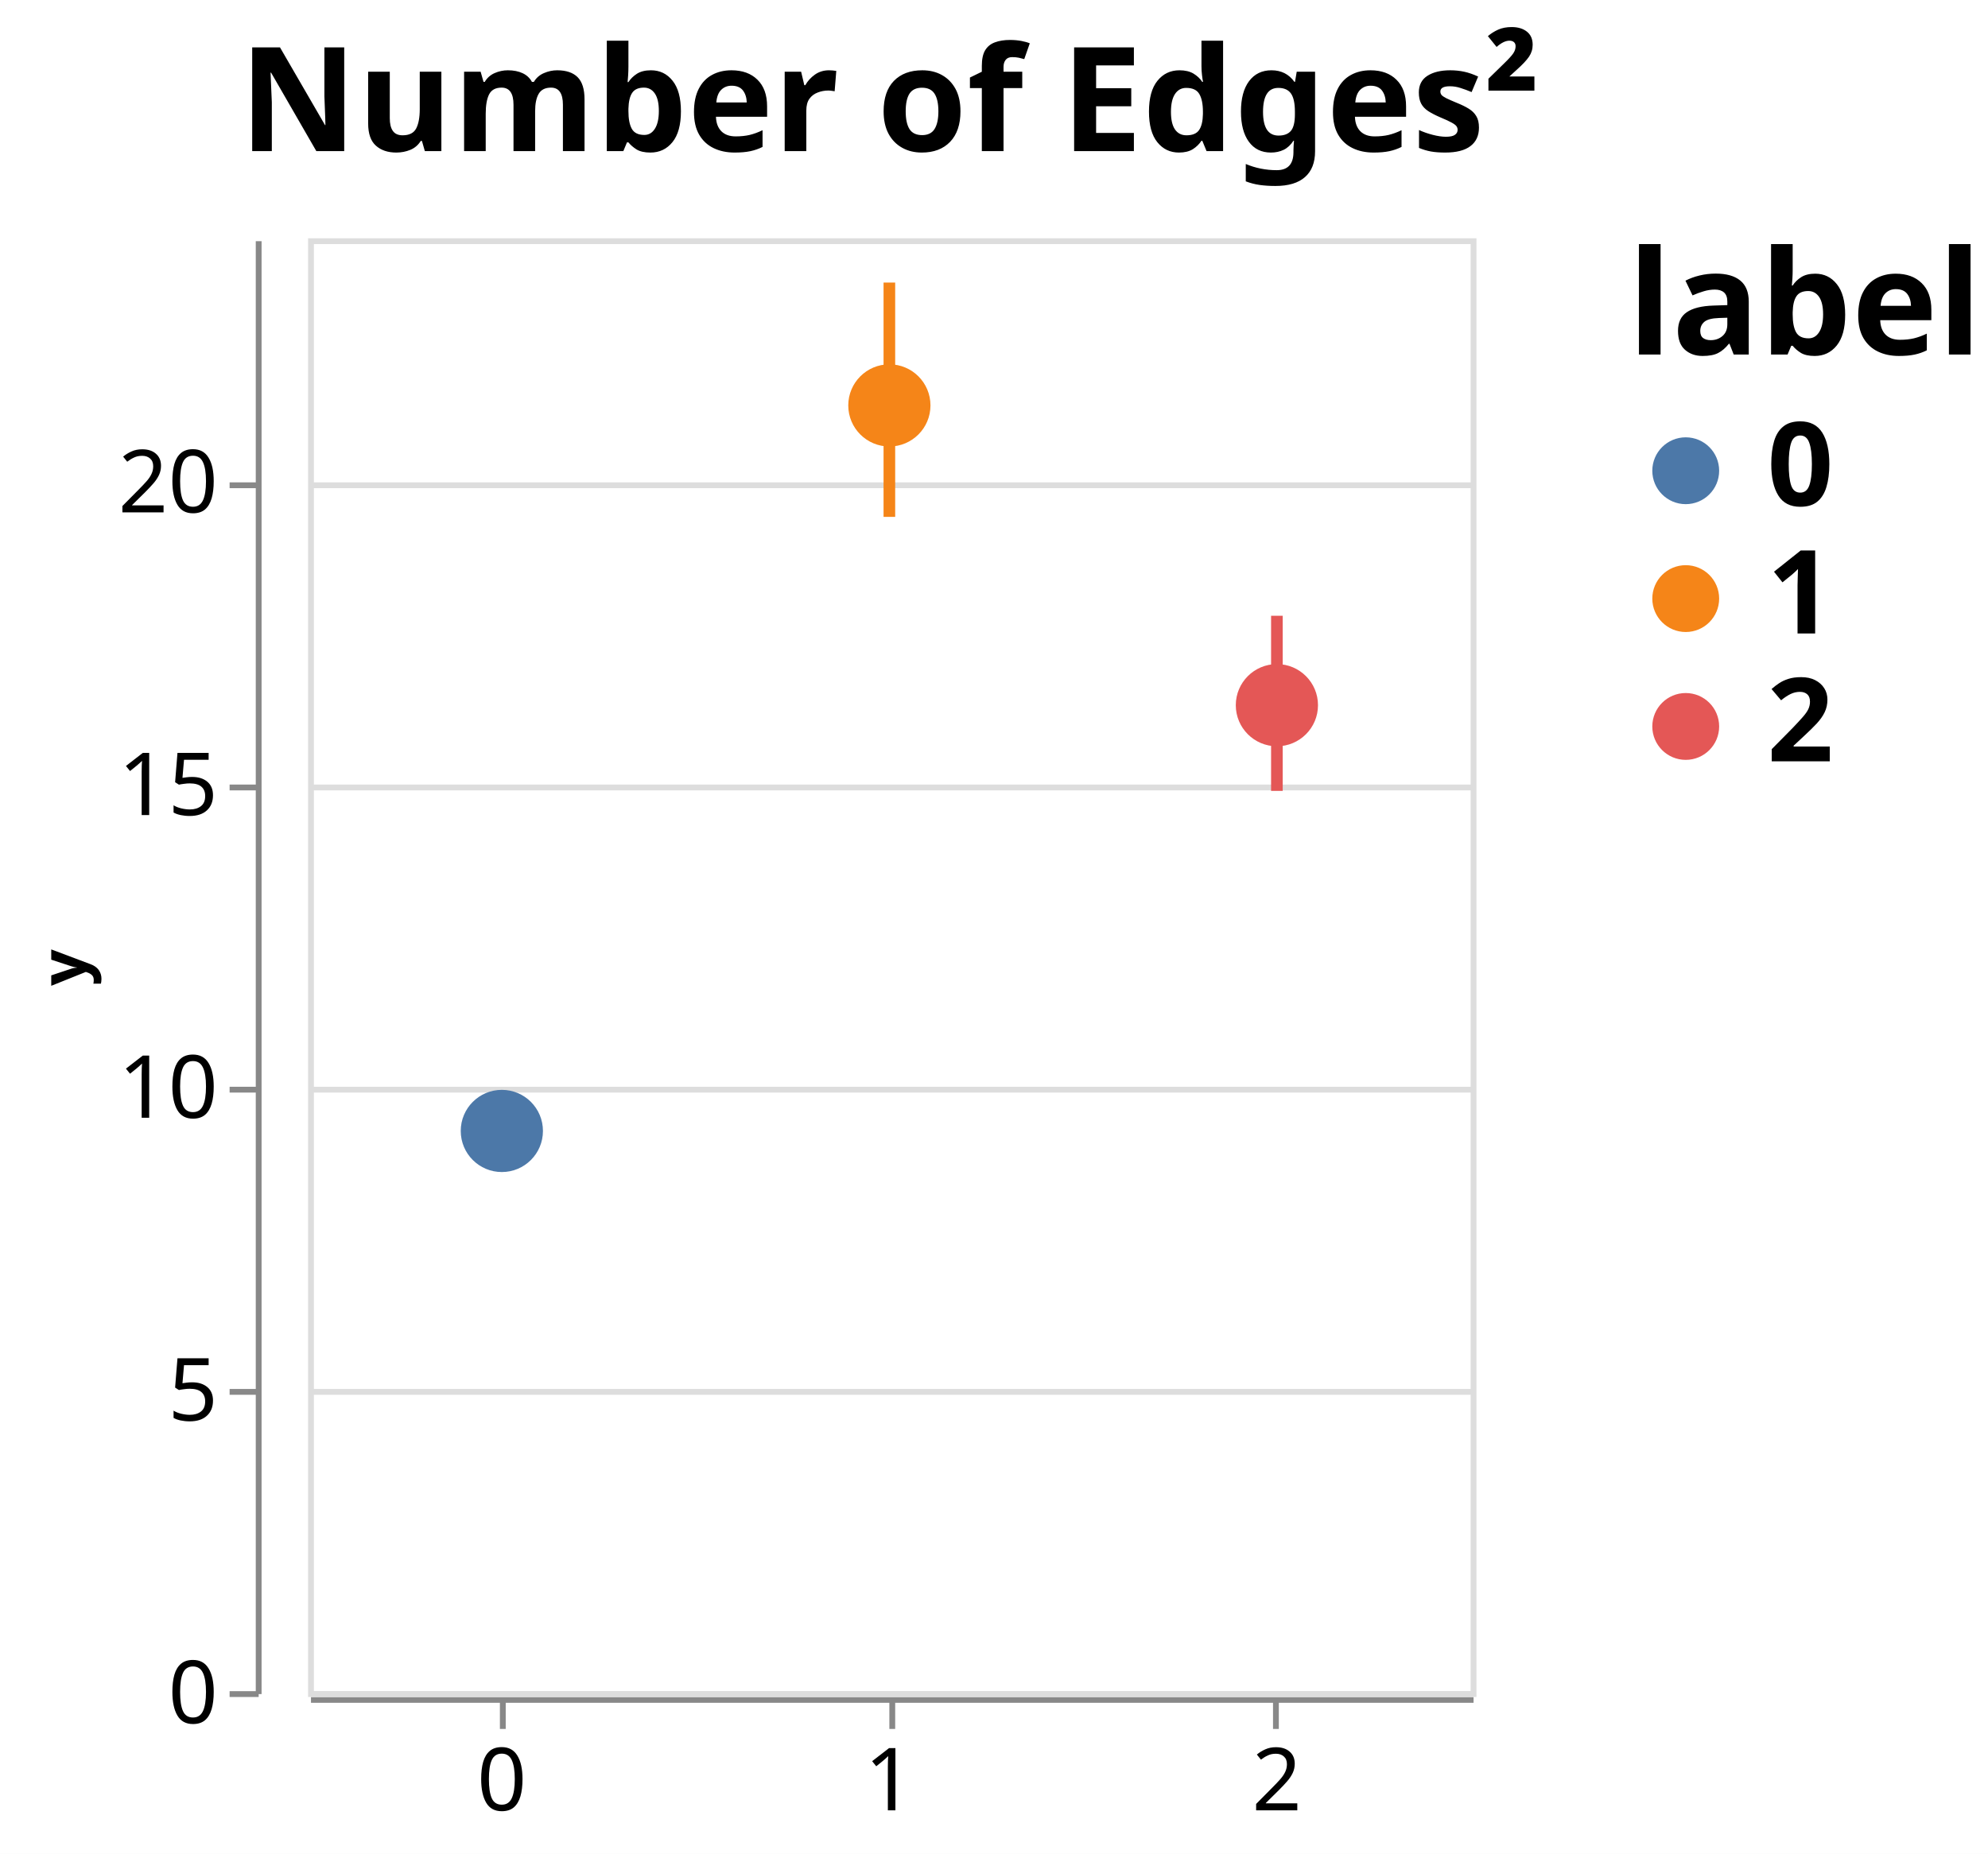
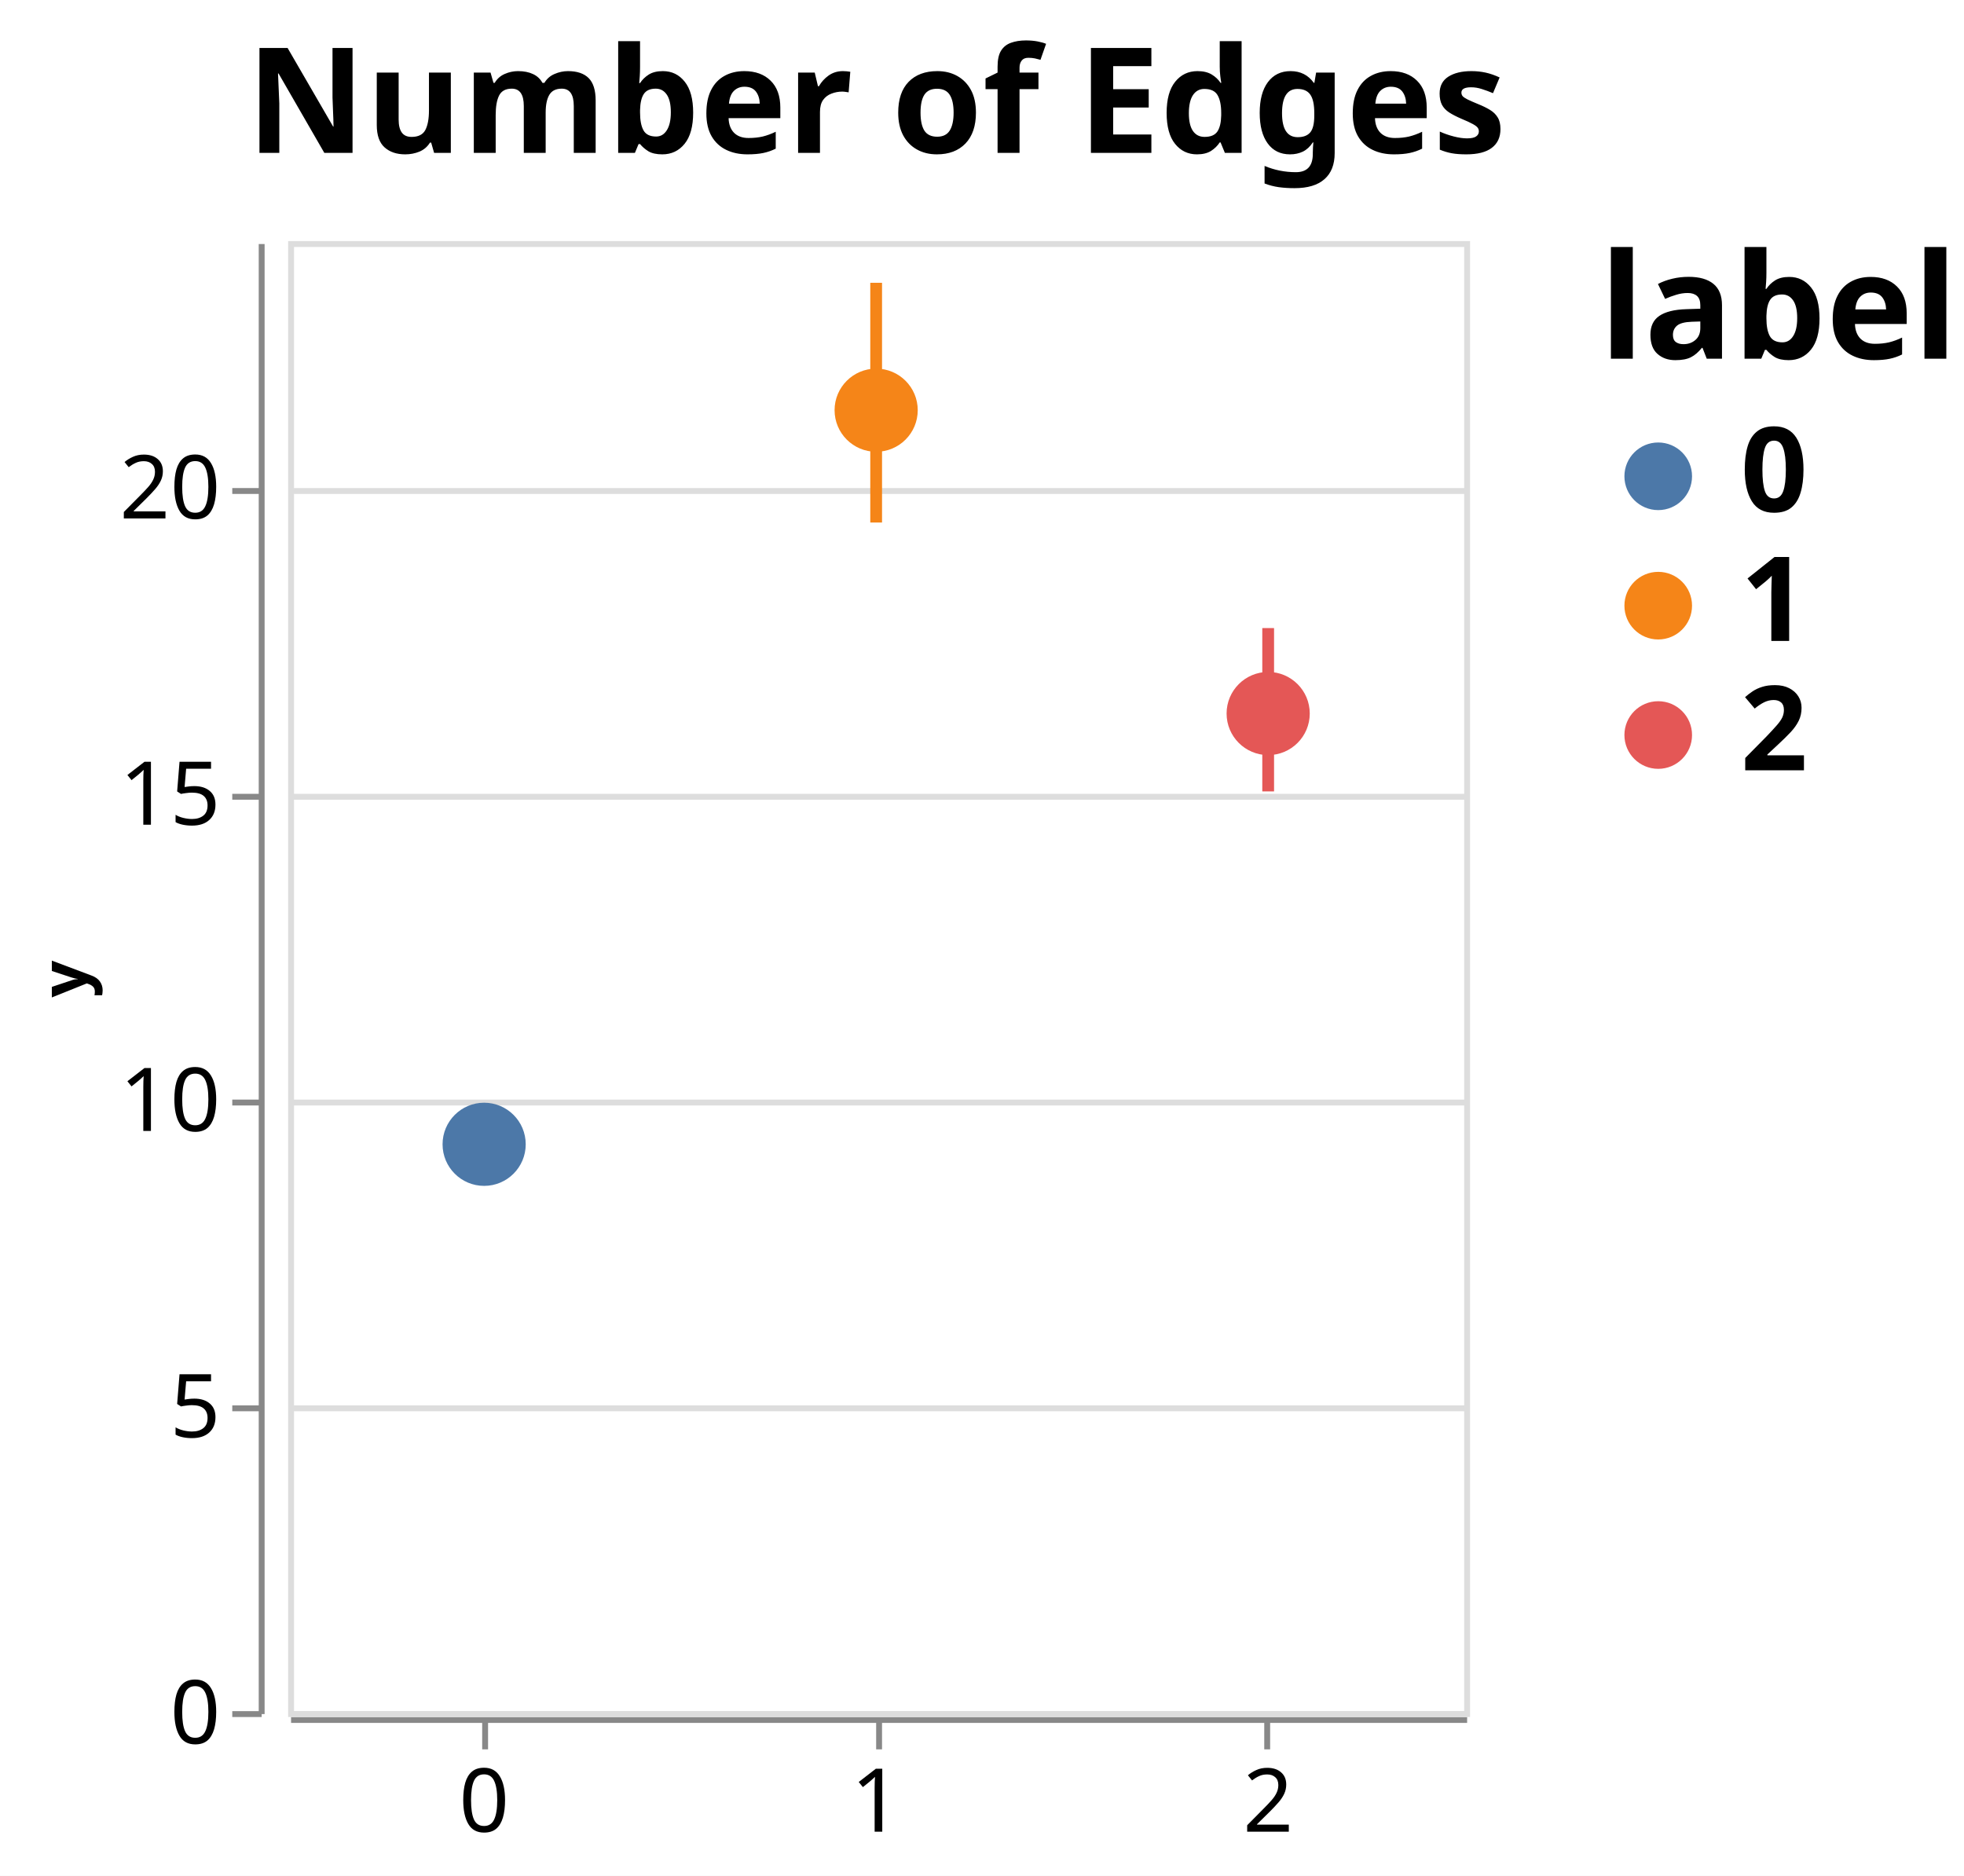
- <svg xmlns="http://www.w3.org/2000/svg" version="1.1" class="marks" width="342" height="319" viewBox="0 0 342 319">
-   <rect width="342" height="319" fill="white" />
-   <g fill="none" stroke-miterlimit="10" transform="translate(53,41)">
+ <svg xmlns="http://www.w3.org/2000/svg" version="1.1" class="marks" width="334" height="319" viewBox="0 0 334 319">
+   <rect width="334" height="319" fill="white" />
+   <g fill="none" stroke-miterlimit="10" transform="translate(49,41)">
    <g class="mark-group role-frame root" role="graphics-object" aria-roledescription="group mark container">
      <g transform="translate(0,0)">
        <path class="background" aria-hidden="true" d="M0,0h0v0h0Z" />
        <g>
          <g class="mark-group role-row-header row_header" role="graphics-object" aria-roledescription="group mark container">
-             <g transform="translate(-9,0)">
+             <g transform="translate(-5,0)">
              <path class="background" aria-hidden="true" d="M0,0h0v250h0Z" />
              <g>
                <g class="mark-group role-axis" role="graphics-symbol" aria-roledescription="axis" aria-label="Y-axis titled 'y' for a linear scale with values from 0 to 24">
                  <g transform="translate(0.5,0.5)">
                    <path class="background" aria-hidden="true" d="M0,0h0v0h0Z" pointer-events="none" />
                    <g>
                      <g class="mark-rule role-axis-tick" pointer-events="none">
                        <line transform="translate(0,250)" x2="-5" y2="0" stroke="#888" stroke-width="1" opacity="1" />
                        <line transform="translate(0,198)" x2="-5" y2="0" stroke="#888" stroke-width="1" opacity="1" />
                        <line transform="translate(0,146)" x2="-5" y2="0" stroke="#888" stroke-width="1" opacity="1" />
                        <line transform="translate(0,94)" x2="-5" y2="0" stroke="#888" stroke-width="1" opacity="1" />
                        <line transform="translate(0,42)" x2="-5" y2="0" stroke="#888" stroke-width="1" opacity="1" />
                      </g>
                      <g class="mark-text role-axis-label" pointer-events="none">
                        <text text-anchor="end" transform="translate(-7,255)" font-family="sans-serif" font-size="15px" fill="#000" opacity="1">0</text>
                        <text text-anchor="end" transform="translate(-7,202.9167)" font-family="sans-serif" font-size="15px" fill="#000" opacity="1">5</text>
                        <text text-anchor="end" transform="translate(-7,150.8333)" font-family="sans-serif" font-size="15px" fill="#000" opacity="1">10</text>
                        <text text-anchor="end" transform="translate(-7,98.75)" font-family="sans-serif" font-size="15px" fill="#000" opacity="1">15</text>
                        <text text-anchor="end" transform="translate(-7,46.66667)" font-family="sans-serif" font-size="15px" fill="#000" opacity="1">20</text>
                      </g>
                      <g class="mark-rule role-axis-domain" pointer-events="none">
                        <line transform="translate(0,250)" x2="0" y2="-250" stroke="#888" stroke-width="1" opacity="1" />
                      </g>
                      <g class="mark-text role-axis-title" pointer-events="none">
                        <text text-anchor="middle" transform="translate(-27.68457,125) rotate(-90) translate(0,-2)" font-family="sans-serif" font-size="11px" font-weight="bold" fill="#000" opacity="1">y</text>
                      </g>
                    </g>
                    <path class="foreground" aria-hidden="true" d="" pointer-events="none" display="none" />
                  </g>
                </g>
              </g>
              <path class="foreground" aria-hidden="true" d="" display="none" />
            </g>
          </g>
          <g class="mark-group role-column-footer column_footer" role="graphics-object" aria-roledescription="group mark container">
            <g transform="translate(0,251)">
              <path class="background" aria-hidden="true" d="M0,0h200v0h-200Z" />
              <g>
                <g class="mark-group role-axis" role="graphics-symbol" aria-roledescription="axis" aria-label="X-axis for a discrete scale with 3 values: 0, 1, 2">
                  <g transform="translate(0.5,0.5)">
                    <path class="background" aria-hidden="true" d="M0,0h0v0h0Z" pointer-events="none" />
                    <g>
                      <g class="mark-rule role-axis-tick" pointer-events="none">
                        <line transform="translate(33,0)" x2="0" y2="5" stroke="#888" stroke-width="1" opacity="1" />
                        <line transform="translate(100,0)" x2="0" y2="5" stroke="#888" stroke-width="1" opacity="1" />
                        <line transform="translate(166,0)" x2="0" y2="5" stroke="#888" stroke-width="1" opacity="1" />
                      </g>
                      <g class="mark-text role-axis-label" pointer-events="none">
                        <text text-anchor="middle" transform="translate(32.83333,19)" font-family="sans-serif" font-size="15px" fill="#000" opacity="1">0</text>
                        <text text-anchor="middle" transform="translate(99.5,19)" font-family="sans-serif" font-size="15px" fill="#000" opacity="1">1</text>
                        <text text-anchor="middle" transform="translate(166.1667,19)" font-family="sans-serif" font-size="15px" fill="#000" opacity="1">2</text>
                      </g>
                      <g class="mark-rule role-axis-domain" pointer-events="none">
                        <line transform="translate(0,0)" x2="200" y2="0" stroke="#888" stroke-width="1" opacity="1" />
                      </g>
                    </g>
                    <path class="foreground" aria-hidden="true" d="" pointer-events="none" display="none" />
                  </g>
                </g>
              </g>
              <path class="foreground" aria-hidden="true" d="" display="none" />
            </g>
          </g>
          <g class="mark-group role-scope cell" role="graphics-object" aria-roledescription="group mark container">
            <g transform="translate(0,0)">
              <path class="background" aria-hidden="true" d="M0.5,0.5h200v250h-200Z" stroke="#ddd" />
              <g>
                <g class="mark-group role-axis" role="graphics-symbol" aria-roledescription="axis" aria-label="Y-axis for a linear scale with values from 0 to 24">
                  <g transform="translate(0.5,0.5)">
                    <path class="background" aria-hidden="true" d="M0,0h0v0h0Z" pointer-events="none" />
                    <g>
                      <g class="mark-rule role-axis-grid" pointer-events="none">
                        <line transform="translate(0,250)" x2="200" y2="0" stroke="#ddd" stroke-width="1" opacity="1" />
                        <line transform="translate(0,198)" x2="200" y2="0" stroke="#ddd" stroke-width="1" opacity="1" />
                        <line transform="translate(0,146)" x2="200" y2="0" stroke="#ddd" stroke-width="1" opacity="1" />
                        <line transform="translate(0,94)" x2="200" y2="0" stroke="#ddd" stroke-width="1" opacity="1" />
                        <line transform="translate(0,42)" x2="200" y2="0" stroke="#ddd" stroke-width="1" opacity="1" />
                      </g>
                    </g>
                    <path class="foreground" aria-hidden="true" d="" pointer-events="none" display="none" />
                  </g>
                </g>
                <g class="mark-symbol role-mark child_layer_0_marks" role="graphics-symbol" aria-roledescription="symbol mark container">
                  <path transform="translate(100,28.75906)" d="M7.071,0A7.071,7.071,0,1,1,-7.071,0A7.071,7.071,0,1,1,7.071,0" fill="#f58518" stroke-width="2" />
                  <path transform="translate(166.6667,80.34188)" d="M7.071,0A7.071,7.071,0,1,1,-7.071,0A7.071,7.071,0,1,1,7.071,0" fill="#e45756" stroke-width="2" />
                  <path transform="translate(33.33333,153.6017)" d="M7.071,0A7.071,7.071,0,1,1,-7.071,0A7.071,7.071,0,1,1,7.071,0" fill="#4c78a8" stroke-width="2" />
                </g>
                <g class="mark-rule role-mark child_layer_1_marks" role="graphics-symbol" aria-roledescription="rule mark container">
-                   <line transform="translate(100,47.93742)" x2="0" y2="-40.317" stroke="#f58518" stroke-width="2" />
-                   <line transform="translate(166.6667,95.08681)" x2="0" y2="-30.131" stroke="#e45756" stroke-width="2" />
-                   <line transform="translate(33.33333,159.5162)" x2="0" y2="-12.007" stroke="#4c78a8" stroke-width="2" />
+                   <line transform="translate(100,47.86005)" x2="0" y2="-40.768" stroke="#f58518" stroke-width="2" />
+                   <line transform="translate(166.6667,93.58974)" x2="0" y2="-27.778" stroke="#e45756" stroke-width="2" />
+                   <line transform="translate(33.33333,159.0771)" x2="0" y2="-10.994" stroke="#4c78a8" stroke-width="2" />
                </g>
                <g class="mark-group role-title">
                  <g transform="translate(100,-35)">
                    <path class="background" aria-hidden="true" d="M0,0h0v0h0Z" pointer-events="none" />
                    <g>
-                       <g class="mark-text role-title-text" role="graphics-symbol" aria-roledescription="title" aria-label="Title text 'Number of Edges²'" pointer-events="none">
-                         <text text-anchor="middle" transform="translate(0,20)" font-family="sans-serif" font-size="25px" font-weight="bold" fill="#000" opacity="1">Number of Edges²</text>
+                       <g class="mark-text role-title-text" role="graphics-symbol" aria-roledescription="title" aria-label="Title text 'Number of Edges'" pointer-events="none">
+                         <text text-anchor="middle" transform="translate(0,20)" font-family="sans-serif" font-size="25px" font-weight="bold" fill="#000" opacity="1">Number of Edges</text>
                      </g>
                    </g>
                    <path class="foreground" aria-hidden="true" d="" pointer-events="none" display="none" />
                  </g>
                </g>
              </g>
              <path class="foreground" aria-hidden="true" d="" display="none" />
            </g>
          </g>
          <g class="mark-group role-legend" role="graphics-symbol" aria-roledescription="legend" aria-label="Symbol legend titled 'label' for fill color and stroke color with 3 values: 0, 1, 2">
-             <g transform="translate(227,0)">
+             <g transform="translate(223,0)">
              <path class="background" aria-hidden="true" d="M0,0h57v94h-57Z" pointer-events="none" />
              <g>
                <g class="mark-group role-legend-entry">
                  <g transform="translate(0,30)">
                    <path class="background" aria-hidden="true" d="M0,0h0v0h0Z" pointer-events="none" />
                    <g>
                      <g class="mark-group role-scope" role="graphics-object" aria-roledescription="group mark container">
                        <g transform="translate(0,0)">
                          <path class="background" aria-hidden="true" d="M0,0h35.123v20h-35.123Z" pointer-events="none" opacity="1" />
                          <g>
                            <g class="mark-symbol role-legend-symbol" pointer-events="none">
                              <path transform="translate(10,10)" d="M5,0A5,5,0,1,1,-5,0A5,5,0,1,1,5,0" fill="#4c78a8" stroke="#4c78a8" stroke-width="1.5" opacity="1" />
                            </g>
                            <g class="mark-text role-legend-label" pointer-events="none">
                              <text text-anchor="start" transform="translate(24,16)" font-family="sans-serif" font-size="20px" font-weight="bold" fill="#000" opacity="1">0</text>
                            </g>
                          </g>
                          <path class="foreground" aria-hidden="true" d="" pointer-events="none" display="none" />
                        </g>
                        <g transform="translate(0,22)">
                          <path class="background" aria-hidden="true" d="M0,0h35.123v20h-35.123Z" pointer-events="none" opacity="1" />
                          <g>
                            <g class="mark-symbol role-legend-symbol" pointer-events="none">
                              <path transform="translate(10,10)" d="M5,0A5,5,0,1,1,-5,0A5,5,0,1,1,5,0" fill="#f58518" stroke="#f58518" stroke-width="1.5" opacity="1" />
                            </g>
                            <g class="mark-text role-legend-label" pointer-events="none">
                              <text text-anchor="start" transform="translate(24,16)" font-family="sans-serif" font-size="20px" font-weight="bold" fill="#000" opacity="1">1</text>
                            </g>
                          </g>
                          <path class="foreground" aria-hidden="true" d="" pointer-events="none" display="none" />
                        </g>
                        <g transform="translate(0,44)">
                          <path class="background" aria-hidden="true" d="M0,0h35.123v20h-35.123Z" pointer-events="none" opacity="1" />
                          <g>
                            <g class="mark-symbol role-legend-symbol" pointer-events="none">
                              <path transform="translate(10,10)" d="M5,0A5,5,0,1,1,-5,0A5,5,0,1,1,5,0" fill="#e45756" stroke="#e45756" stroke-width="1.5" opacity="1" />
                            </g>
                            <g class="mark-text role-legend-label" pointer-events="none">
                              <text text-anchor="start" transform="translate(24,16)" font-family="sans-serif" font-size="20px" font-weight="bold" fill="#000" opacity="1">2</text>
                            </g>
                          </g>
                          <path class="foreground" aria-hidden="true" d="" pointer-events="none" display="none" />
                        </g>
                      </g>
                    </g>
                    <path class="foreground" aria-hidden="true" d="" pointer-events="none" display="none" />
                  </g>
                </g>
                <g class="mark-text role-legend-title" pointer-events="none">
                  <text text-anchor="start" transform="translate(0,20)" font-family="sans-serif" font-size="25px" font-weight="bold" fill="#000" opacity="1">label</text>
                </g>
              </g>
              <path class="foreground" aria-hidden="true" d="" pointer-events="none" display="none" />
            </g>
          </g>
        </g>
        <path class="foreground" aria-hidden="true" d="" display="none" />
      </g>
    </g>
  </g>
</svg>
